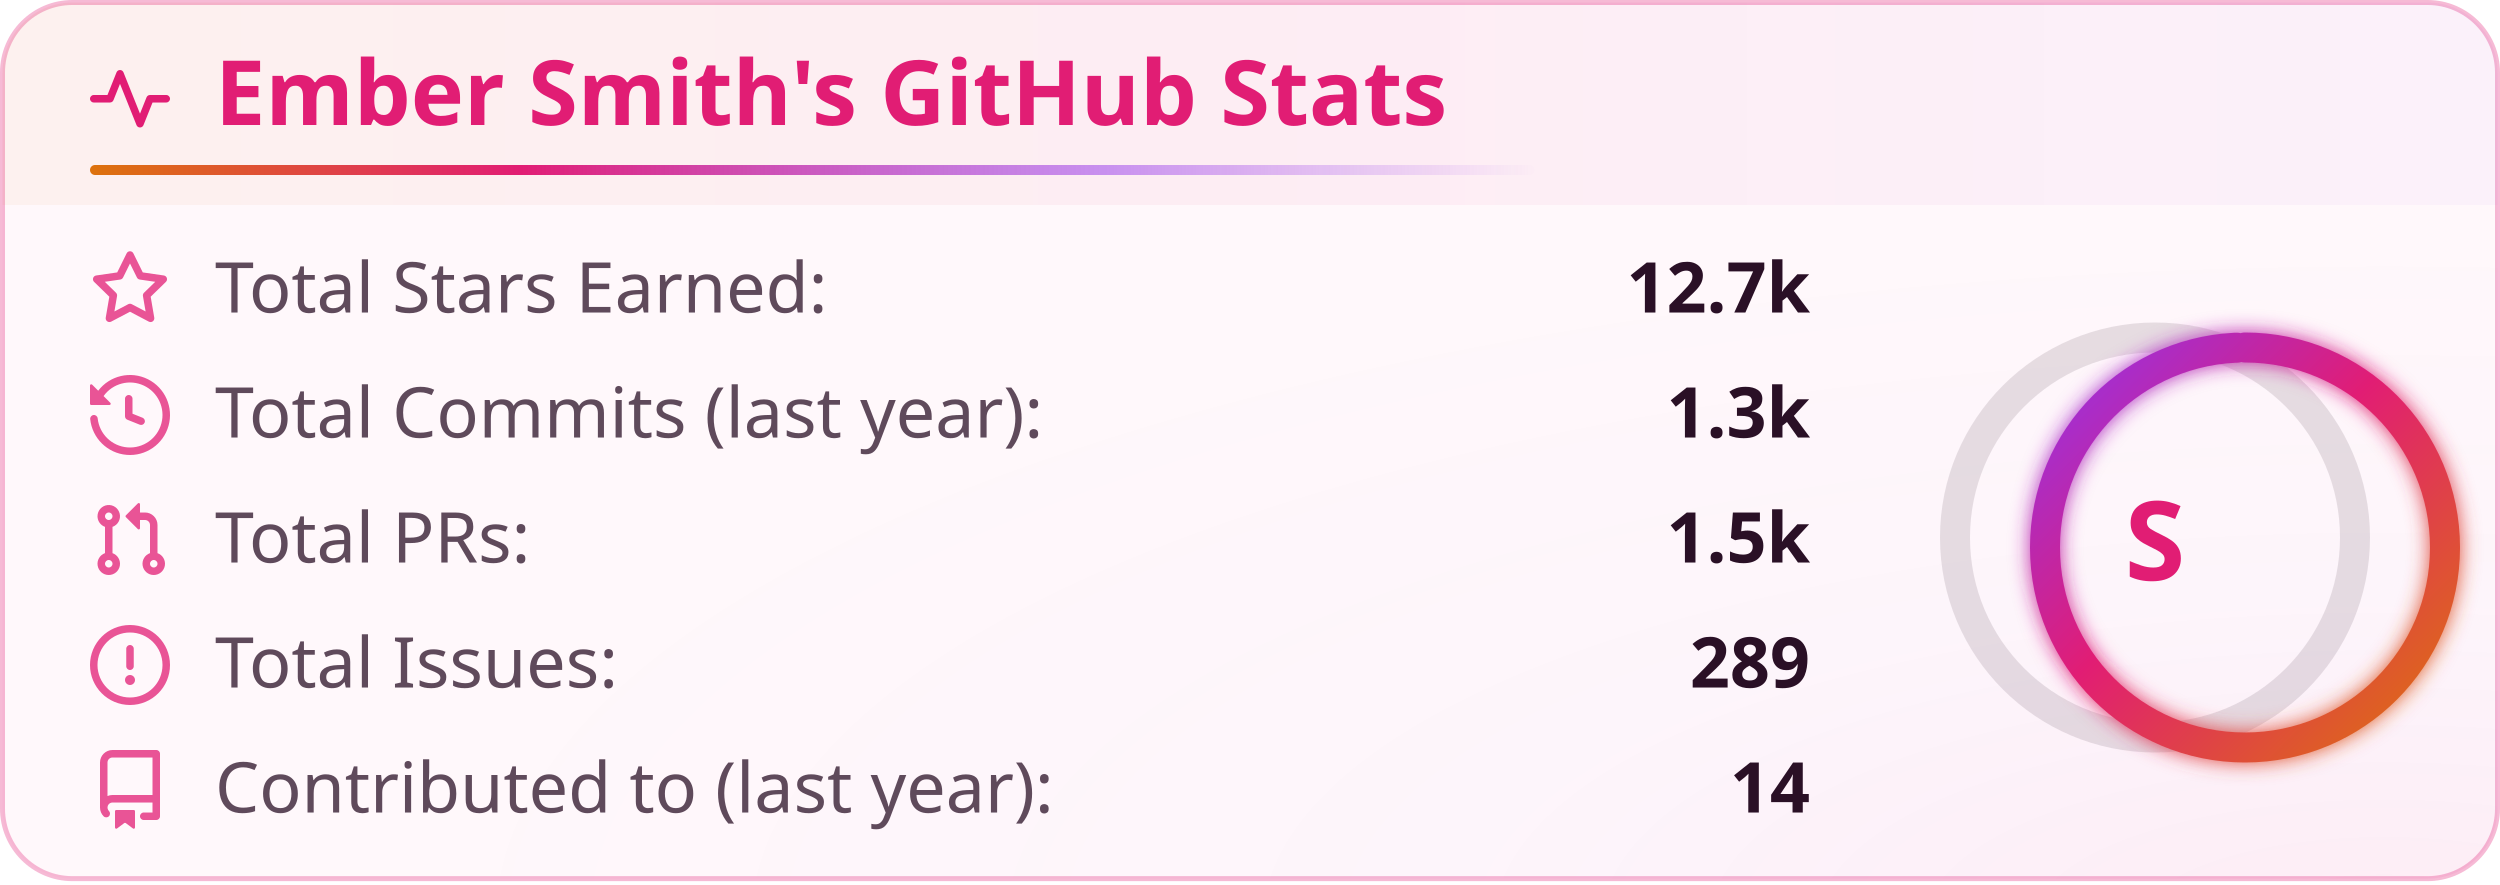
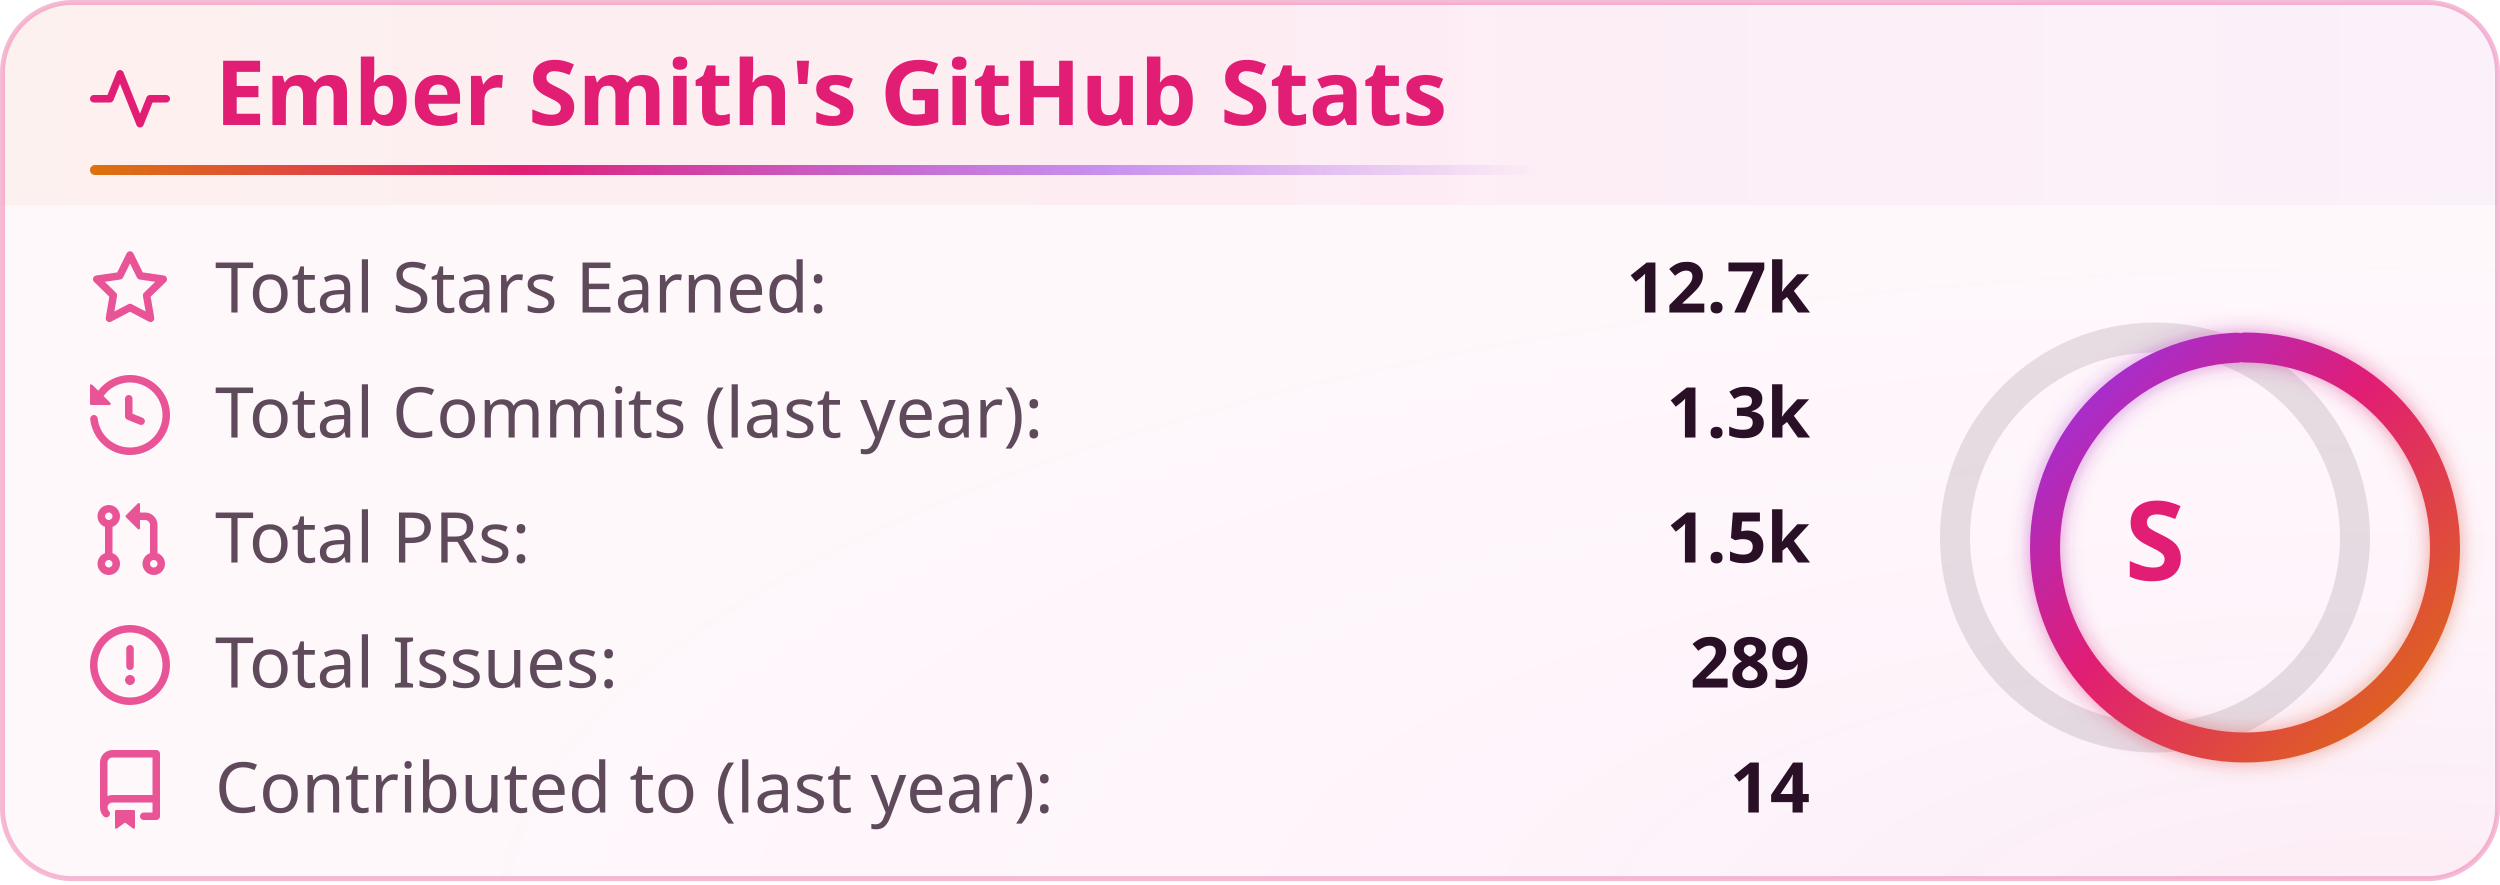
<svg xmlns="http://www.w3.org/2000/svg" width="500" height="177" viewBox="0 0 500 177" fill="none" role="img" aria-labelledby="title-id desc-id">
  <style>
    .header {
      font: 600 18px 'Segoe UI', Ubuntu, "Helvetica Neue", Sans-Serif;
      fill: #e11d74;
      animation: fadeInAnimation 0.8s ease-in-out backwards;
    }
    /* The icon reads against the title rather than with it, so it keeps its own color. */
    .title-icon {
      fill: #e11d74;
      animation: fadeInAnimation 0.8s ease-in-out backwards;
    }
    .title-accent {
      transform-box: fill-box;
      transform-origin: left center;
      animation: trailAnimation 0.9s cubic-bezier(0.2, 0.7, 0.2, 1) 0.2s backwards;
    }
    @supports(-moz-appearance: auto) {
      /* Selector detects Firefox */
      .header {
        font-size: 15.5px;
      }
    }
    .stat {
      font: 400 14px 'Segoe UI', Ubuntu, "Helvetica Neue", Sans-Serif;
      fill: #2a1026;
      font-variant-numeric: tabular-nums;
    }
    @supports(-moz-appearance: auto) {
      /* Selector detects Firefox */
      .stat {
        font-size: 12px;
      }
    }
    .stagger {
      animation: fadeInAnimation 0.3s ease-in-out backwards;
    }
    .rank-text {
      font: 700 22px 'Segoe UI', Ubuntu, "Helvetica Neue", Sans-Serif;
      fill: #e11d74;
      transform: translate(-5px, 5px);
      animation: scaleInAnimation 0.3s ease-in-out backwards;
    }
    .rank-percentile-header {
      font-size: 14px;
    }
    .rank-percentile-text {
      font-size: 16px;
    }
    /* Labels recede so that the values read first. */
    .not_bold {
      font-weight: 400;
      opacity: 0.75;
    }
    .bold {
      font-weight: 600;
    }
    .icon {
      fill: #e11d74;
      opacity: 0.75;
      display: block;
    }
    .rank-circle-rim {
      stroke: #2a1026;
      fill: none;
      stroke-width: 6;
      opacity: 0.12;
    }
    .rank-circle {
      stroke: url(#heat-ring);
      stroke-dasharray: 251.327;
      fill: none;
      stroke-width: 6;
      stroke-linecap: round;
      opacity: 1;
      transform-origin: -10px 8px;
      transform: rotate(-90deg);
      stroke-dashoffset: 1.612;
      animation: rankAnimation 0.8s backwards ease-in-out;
    }
    @keyframes rankAnimation {
      from {
        stroke-dashoffset: 251.327;
      }
      to {
        stroke-dashoffset: 1.612;
      }
    }
    /* A spark burns out at the top of its rise, so its resting frame is unlit. */
    .spark {
      fill: #dd730b;
      opacity: 0;
      animation: sparkAnimation 3.4s ease-out 3 backwards;
    }
    @keyframes sparkAnimation {
      0% {
        opacity: 0;
        transform: translateY(0);
      }
      15% {
        opacity: 1;
      }
      100% {
        opacity: 0;
        transform: translateY(-56px);
      }
    }
    @media (prefers-color-scheme: dark) {
      .heat-0 {
        stop-color: #ffb86b;
      }
      .heat-1 {
        stop-color: #ff4d8d;
      }
      .heat-2 {
        stop-color: #b14dff;
      }
      .glow-core {
        stop-color: #ff4d8d;
        stop-opacity: 0.13;
      }
      .glow-edge {
        stop-color: #b14dff;
        stop-opacity: 0.046;
      }
      .band-0 {
        stop-color: #ffb86b;
        stop-opacity: 0.08;
      }
      .band-1 {
        stop-color: #ff4d8d;
        stop-opacity: 0.08;
      }
      .band-2 {
        stop-color: #b14dff;
        stop-opacity: 0.056;
      }
      .header {
        fill: #ff4d8d;
      }
      .title-icon {
        fill: #ff4d8d;
      }
      .card-bg {
        fill: #130a16;
        stroke: #ff4d8d4d;
      }
      .stat {
        fill: #f8ecf6;
      }
      .rank-text {
        fill: #ff4d8d;
      }
      .icon {
        fill: #ff4d8d;
      }
      .rank-circle-rim {
        stroke: #f8ecf6;
      }
      .spark {
        fill: #ffb86b;
      }
    }
    /* Animations */
    @keyframes scaleInAnimation {
      from {
        transform: translate(-5px, 5px) scale(0);
      }
      to {
        transform: translate(-5px, 5px) scale(1);
      }
    }
    @keyframes fadeInAnimation {
      from {
        opacity: 0;
      }
      to {
        opacity: 1;
      }
    }
    @keyframes trailAnimation {
      from {
        transform: scaleX(0);
      }
    }
    @media (prefers-reduced-motion: reduce) {
      * {
        animation-duration: 0s !important;
        animation-delay: 0s !important;
      }
    }
  </style>
  <defs>
    <linearGradient id="heat" x1="0" y1="0" x2="1" y2="0">
      <stop offset="0" class="heat-0" stop-color="#dd730b" />
      <stop offset="0.55" class="heat-1" stop-color="#e11d74" />
      <stop offset="1" class="heat-2" stop-color="#9333ea" />
    </linearGradient>
    <linearGradient id="heat-ring" x1="0" y1="1" x2="1" y2="0">
      <stop offset="0" class="heat-0" stop-color="#dd730b" />
      <stop offset="0.55" class="heat-1" stop-color="#e11d74" />
      <stop offset="1" class="heat-2" stop-color="#9333ea" />
    </linearGradient>
    <linearGradient id="heat-trail" x1="0" y1="0" x2="1" y2="0">
      <stop offset="0" class="heat-0" stop-color="#dd730b" />
      <stop offset="0.3" class="heat-1" stop-color="#e11d74" />
      <stop offset="0.7" class="heat-2" stop-color="#9333ea" stop-opacity="0.5" />
      <stop offset="1" class="heat-2" stop-color="#9333ea" stop-opacity="0" />
    </linearGradient>
    <linearGradient id="heat-band" x1="0" y1="0" x2="1" y2="0">
      <stop offset="0" class="band-0" stop-color="#dd730b" stop-opacity="0.05" />
      <stop offset="0.55" class="band-1" stop-color="#e11d74" stop-opacity="0.05" />
      <stop offset="1" class="band-2" stop-color="#9333ea" stop-opacity="0.035" />
    </linearGradient>
    <radialGradient id="heat-glow" cx="0.95" cy="1.05" r="0.8">
      <stop offset="0" class="glow-core" stop-color="#e11d74" stop-opacity="0.05" />
      <stop offset="0.45" class="glow-edge" stop-color="#9333ea" stop-opacity="0.017" />
      <stop offset="1" class="heat-2" stop-color="#9333ea" stop-opacity="0" />
    </radialGradient>
    <filter id="heat-bloom" x="-50%" y="-50%" width="200%" height="200%">
      <feGaussianBlur stdDeviation="2" />
+       <feComponentTransfer>
+         <feFuncA type="linear" slope="0.5" />
+       </feComponentTransfer>
    </filter>
  </defs>
  <rect data-testid="card-bg" class="card-bg" x="0.5" y="0.5" rx="14" height="99%" width="499" stroke="#e11d744d" fill="#fff8fb" stroke-opacity="1" />
  <rect data-testid="card-glow" x="0.5" y="0.5" rx="14" height="99%" width="499" fill="url(#heat-glow)" />
  <path data-testid="title-band" d="M0.5 14.5a14 14 0 0 1 14 -14h471a14 14 0 0 1 14 14v26.5h-499z" fill="url(#heat-band)" />
  <g data-testid="card-title" transform="translate(18, 25)">
    <g>
      <svg class="title-icon" x="0" y="-13" viewBox="0 0 16 16" version="1.1" width="16" height="16">
        <path d="M6 2c.306 0 .582.187.696.471L10 10.731l1.304-3.26A.751.751 0 0 1 12 7h3.25a.75.75 0 0 1 0 1.5h-2.742l-1.812 4.529a.751.751 0 0 1-1.392 0L6 4.769l-1.304 3.26A.751.751 0 0 1 4 8.5H.75a.75.75 0 0 1 0-1.5h2.742l1.812-4.529A.751.751 0 0 1 6 2Z" />
      </svg>
    </g>
    <g transform="translate(25, 0)">
      <text x="0" y="0" class="header" data-testid="header">Ember Smith's GitHub Stats</text>
    </g>
    <rect data-testid="title-accent" class="title-accent" x="0" y="8" width="288.9" height="2" rx="1" fill="url(#heat-trail)" />
  </g>
  <g data-testid="main-card-body" transform="translate(0, 50)">
    <g data-testid="rank-circle" transform="translate(441, 49.5)">
      <circle class="rank-circle-rim" cx="-10" cy="8" r="40" />
      <circle data-testid="rank-glow" class="rank-circle" cx="-10" cy="8" r="40" filter="url(#heat-bloom)" />
      <circle data-testid="rank-ring" class="rank-circle" cx="-10" cy="8" r="40" />
      <g class="rank-text">
        <text x="-5" alignment-baseline="central" dominant-baseline="central" text-anchor="middle" y="3" data-testid="level-rank-icon">S</text>
      </g>
      <circle class="spark" cx="-36" cy="42" r="1.7" style="animation-delay: 0s" />
      <circle class="spark" cx="-20" cy="48" r="1.7" style="animation-delay: 1.1s" />
      <circle class="spark" cx="-6" cy="44" r="1.7" style="animation-delay: 2.2s" />
      <circle class="spark" cx="8" cy="50" r="1.7" style="animation-delay: 0.6s" />
      <circle class="spark" cx="20" cy="40" r="1.7" style="animation-delay: 1.7s" />
    </g>
    <svg x="0" y="0">
      <g>
        <g class="stagger" style="animation-delay: 120ms" transform="translate(18, 0)">
          <svg data-testid="icon" class="icon" viewBox="0 0 16 16" version="1.1" width="16" height="16">
            <path fill-rule="evenodd" d="M8 .25a.75.75 0 01.673.418l1.882 3.815 4.21.612a.75.75 0 01.416 1.279l-3.046 2.97.719 4.192a.75.75 0 01-1.088.791L8 12.347l-3.766 1.98a.75.75 0 01-1.088-.79l.72-4.194L.818 6.374a.75.75 0 01.416-1.28l4.21-.611L7.327.668A.75.75 0 018 .25zm0 2.445L6.615 5.5a.75.75 0 01-.564.41l-3.097.45 2.24 2.184a.75.75 0 01.216.664l-.528 3.084 2.769-1.456a.75.75 0 01.698 0l2.77 1.456-.53-3.084a.75.75 0 01.216-.664l2.24-2.183-3.096-.45a.75.75 0 01-.564-.41L8 2.694v.001z" />
          </svg>
          <text class="stat not_bold" x="25" y="12.5">Total Stars Earned:</text>
          <text class="stat bold" x="344" text-anchor="end" y="12.5" data-testid="stars">12.7k</text>
        </g>
      </g>
      <g transform="translate(0, 25)">
        <g class="stagger" style="animation-delay: 160ms" transform="translate(18, 0)">
          <svg data-testid="icon" class="icon" viewBox="0 0 16 16" version="1.1" width="16" height="16">
            <path fill-rule="evenodd" d="M1.643 3.143L.427 1.927A.25.25 0 000 2.104V5.75c0 .138.112.25.25.25h3.646a.25.25 0 00.177-.427L2.715 4.215a6.5 6.5 0 11-1.18 4.458.75.75 0 10-1.493.154 8.001 8.001 0 101.6-5.684zM7.75 4a.75.75 0 01.75.75v2.992l2.028.812a.75.75 0 01-.557 1.392l-2.5-1A.75.75 0 017 8.25v-3.5A.75.75 0 017.75 4z" />
          </svg>
          <text class="stat not_bold" x="25" y="12.5">Total Commits (last year):</text>
          <text class="stat bold" x="344" text-anchor="end" y="12.5" data-testid="commits">1.3k</text>
        </g>
      </g>
      <g transform="translate(0, 50)">
        <g class="stagger" style="animation-delay: 200ms" transform="translate(18, 0)">
          <svg data-testid="icon" class="icon" viewBox="0 0 16 16" version="1.1" width="16" height="16">
            <path fill-rule="evenodd" d="M7.177 3.073L9.573.677A.25.25 0 0110 .854v4.792a.25.25 0 01-.427.177L7.177 3.427a.25.25 0 010-.354zM3.75 2.5a.75.75 0 100 1.5.75.75 0 000-1.5zm-2.25.75a2.25 2.25 0 113 2.122v5.256a2.251 2.251 0 11-1.5 0V5.372A2.25 2.25 0 011.5 3.25zM11 2.5h-1V4h1a1 1 0 011 1v5.628a2.251 2.251 0 101.5 0V5A2.5 2.5 0 0011 2.5zm1 10.25a.75.75 0 111.5 0 .75.75 0 01-1.5 0zM3.75 12a.75.75 0 100 1.5.75.75 0 000-1.5z" />
          </svg>
          <text class="stat not_bold" x="25" y="12.5">Total PRs:</text>
          <text class="stat bold" x="344" text-anchor="end" y="12.5" data-testid="prs">1.5k</text>
        </g>
      </g>
      <g transform="translate(0, 75)">
        <g class="stagger" style="animation-delay: 240ms" transform="translate(18, 0)">
          <svg data-testid="icon" class="icon" viewBox="0 0 16 16" version="1.1" width="16" height="16">
            <path fill-rule="evenodd" d="M8 1.5a6.5 6.5 0 100 13 6.5 6.5 0 000-13zM0 8a8 8 0 1116 0A8 8 0 010 8zm9 3a1 1 0 11-2 0 1 1 0 012 0zm-.25-6.25a.75.75 0 00-1.5 0v3.5a.75.75 0 001.5 0v-3.5z" />
          </svg>
          <text class="stat not_bold" x="25" y="12.5">Total Issues:</text>
          <text class="stat bold" x="344" text-anchor="end" y="12.5" data-testid="issues">289</text>
        </g>
      </g>
      <g transform="translate(0, 100)">
        <g class="stagger" style="animation-delay: 280ms" transform="translate(18, 0)">
          <svg data-testid="icon" class="icon" viewBox="0 0 16 16" version="1.1" width="16" height="16">
            <path fill-rule="evenodd" d="M2 2.5A2.5 2.5 0 014.5 0h8.75a.75.75 0 01.75.75v12.5a.75.75 0 01-.75.75h-2.5a.75.75 0 110-1.5h1.75v-2h-8a1 1 0 00-.714 1.7.75.75 0 01-1.072 1.05A2.495 2.495 0 012 11.5v-9zm10.5-1V9h-8c-.356 0-.694.074-1 .208V2.5a1 1 0 011-1h8zM5 12.25v3.25a.25.25 0 00.4.2l1.45-1.087a.25.25 0 01.3 0L8.6 15.7a.25.25 0 00.4-.2v-3.25a.25.25 0 00-.25-.25h-3.5a.25.25 0 00-.25.25z" />
          </svg>
          <text class="stat not_bold" x="25" y="12.5">Contributed to (last year):</text>
          <text class="stat bold" x="344" text-anchor="end" y="12.5" data-testid="contributed_to">14</text>
        </g>
      </g>
    </svg>
  </g>
</svg>
